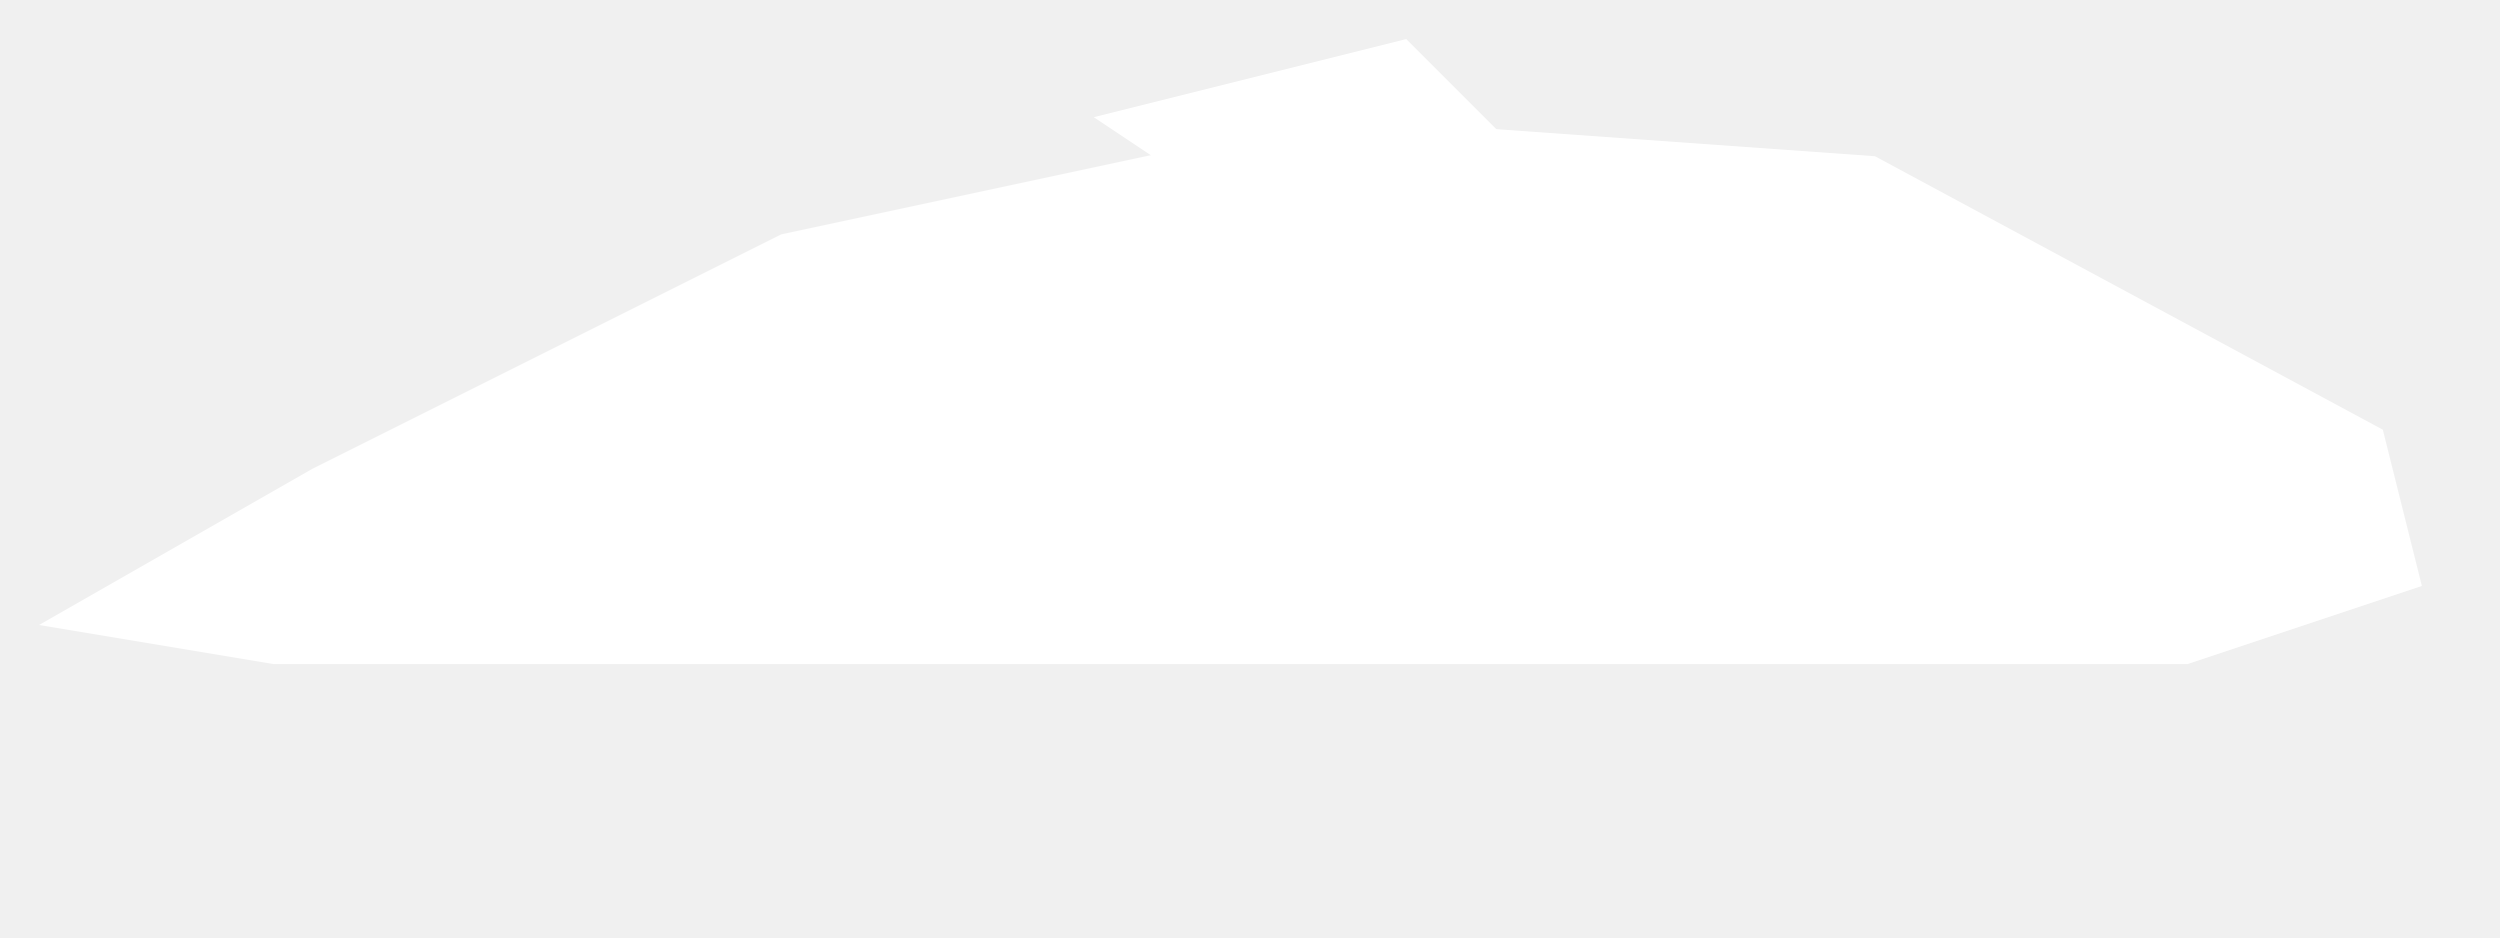
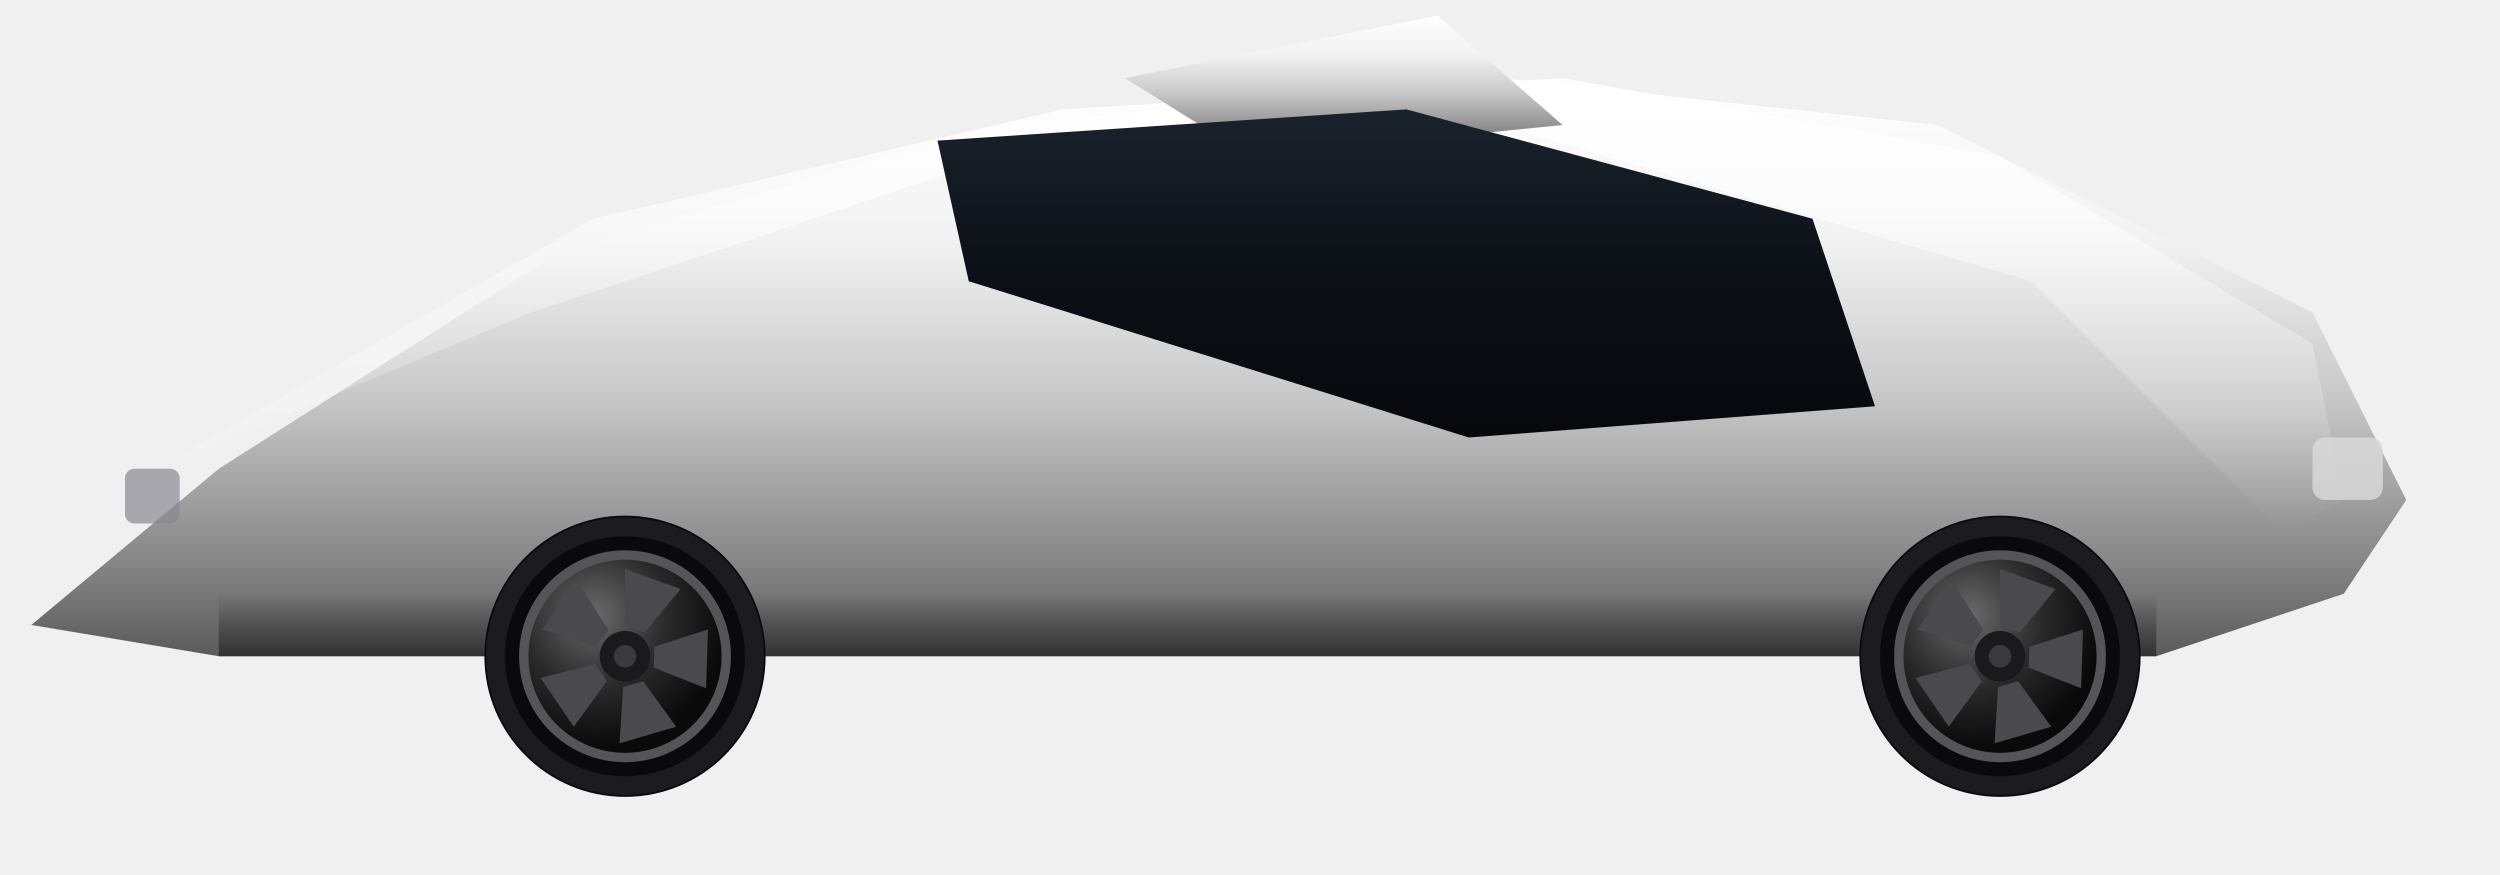
- <svg xmlns="http://www.w3.org/2000/svg" viewBox="0 0 128 48" width="256" height="96">
-   <path id="body" fill="#ffffff" d="M2 32 L16 24 L40 12 L68 6 L96 8 L122 22 L124 30 L112 34 L14 34 Z" />
-   <path fill="#ffffff" d="M56 6 L72 2 L78 8 L62 10 Z" />
+ <svg xmlns="http://www.w3.org/2000/svg" viewBox="0 0 160 56" width="320" height="112">
+   <defs>
+     <linearGradient id="paint" x1="0" y1="0" x2="0" y2="1">
+       <stop offset="0%" stop-color="#ffffff" />
+       <stop offset="28%" stop-color="#f2f2f2" />
+       <stop offset="55%" stop-color="#c8c8c8" />
+       <stop offset="82%" stop-color="#8a8a8a" />
+       <stop offset="100%" stop-color="#5a5a5a" />
+     </linearGradient>
+     <linearGradient id="paintHi" x1="0" y1="0" x2="0" y2="1">
+       <stop offset="0%" stop-color="#ffffff" stop-opacity="0.95" />
+       <stop offset="45%" stop-color="#ffffff" stop-opacity="0.35" />
+       <stop offset="100%" stop-color="#ffffff" stop-opacity="0" />
+     </linearGradient>
+     <linearGradient id="glass" x1="0" y1="0" x2="0" y2="1">
+       <stop offset="0%" stop-color="#1a222c" />
+       <stop offset="50%" stop-color="#0c1016" />
+       <stop offset="100%" stop-color="#06080c" />
+     </linearGradient>
+     <linearGradient id="rocker" x1="0" y1="0" x2="0" y2="1">
+       <stop offset="0%" stop-color="#000000" stop-opacity="0" />
+       <stop offset="100%" stop-color="#000000" stop-opacity="0.45" />
+     </linearGradient>
+     <radialGradient id="rimShine" cx="35%" cy="30%" r="65%">
+       <stop offset="0%" stop-color="#6a6a6a" />
+       <stop offset="55%" stop-color="#2a2a2a" />
+       <stop offset="100%" stop-color="#0a0a0a" />
+     </radialGradient>
+   </defs>
+   <g id="vehicle">
+     <path fill="url(#paint)" d="M2 40 L14 30 L36 16 L64 8 L96 5 L124 8 L148 20 L154 32 L150 38 L138 42 L14 42 Z" />
+     <path fill="url(#rocker)" d="M14 38 L138 38 L138 42 L14 42 Z" />
+     <path fill="url(#paintHi)" d="M10 30 L38 14 L68 7 L100 5 L128 10 L148 22 L150 32 L146 34 L130 18 L96 8 L64 10 L34 20 Z" />
+     <path fill="url(#paint)" d="M72 5 L92 1 L100 8 L80 10 Z" />
+     <path fill="url(#glass)" d="M60 9 L90 7 L116 14 L120 26 L94 28 L62 18 Z" />
+     <circle cx="40" cy="42" r="9.0" fill="#0a0a0c" />
+     <circle cx="40" cy="42" r="8.28" fill="none" stroke="#1c1c20" stroke-width="1.2" />
+     <circle cx="40" cy="42" r="6.48" fill="url(#rimShine)" />
+     <path d="M40.00 40.02 L40.00 36.42 L43.56 37.70 L41.26 40.47 Z" fill="#4a4a4e" />
+     <path d="M41.88 41.39 L45.31 40.28 L45.19 44.05 L41.84 42.73 Z" fill="#4a4a4e" />
+     <path d="M41.16 43.60 L43.28 46.51 L39.65 47.57 L39.88 43.98 Z" fill="#4a4a4e" />
+     <path d="M38.84 43.60 L36.72 46.51 L34.60 43.39 L38.08 42.49 Z" fill="#4a4a4e" />
+     <path d="M38.12 41.39 L34.69 40.28 L37.01 37.29 L38.94 40.33 Z" fill="#4a4a4e" />
+     <circle cx="40" cy="42" r="1.62" fill="#1a1a1c" />
+     <circle cx="40" cy="42" r="0.72" fill="#3a3a3c" />
+     <circle cx="40" cy="42" r="6.48" fill="none" stroke="#555558" stroke-width="0.6" />
+     <circle cx="128" cy="42" r="9.0" fill="#0a0a0c" />
+     <circle cx="128" cy="42" r="8.28" fill="none" stroke="#1c1c20" stroke-width="1.2" />
+     <circle cx="128" cy="42" r="6.48" fill="url(#rimShine)" />
+     <path d="M128.00 40.02 L128.00 36.42 L131.56 37.70 L129.26 40.47 Z" fill="#4a4a4e" />
+     <path d="M129.88 41.39 L133.31 40.28 L133.19 44.05 L129.84 42.73 Z" fill="#4a4a4e" />
+     <path d="M129.16 43.60 L131.28 46.51 L127.65 47.57 L127.88 43.98 Z" fill="#4a4a4e" />
+     <path d="M126.84 43.60 L124.72 46.51 L122.60 43.39 L126.08 42.49 Z" fill="#4a4a4e" />
+     <path d="M126.12 41.39 L122.69 40.28 L125.01 37.29 L126.94 40.33 Z" fill="#4a4a4e" />
+     <circle cx="128" cy="42" r="1.62" fill="#1a1a1c" />
+     <circle cx="128" cy="42" r="0.72" fill="#3a3a3c" />
+     <circle cx="128" cy="42" r="6.48" fill="none" stroke="#555558" stroke-width="0.6" />
+     <rect x="148" y="28" width="4.5" height="4" rx="0.8" fill="#d8d8d8" opacity="0.85" />
+     <rect x="8" y="30" width="3.5" height="3.5" rx="0.6" fill="#888890" opacity="0.7" />
+   </g>
</svg>
